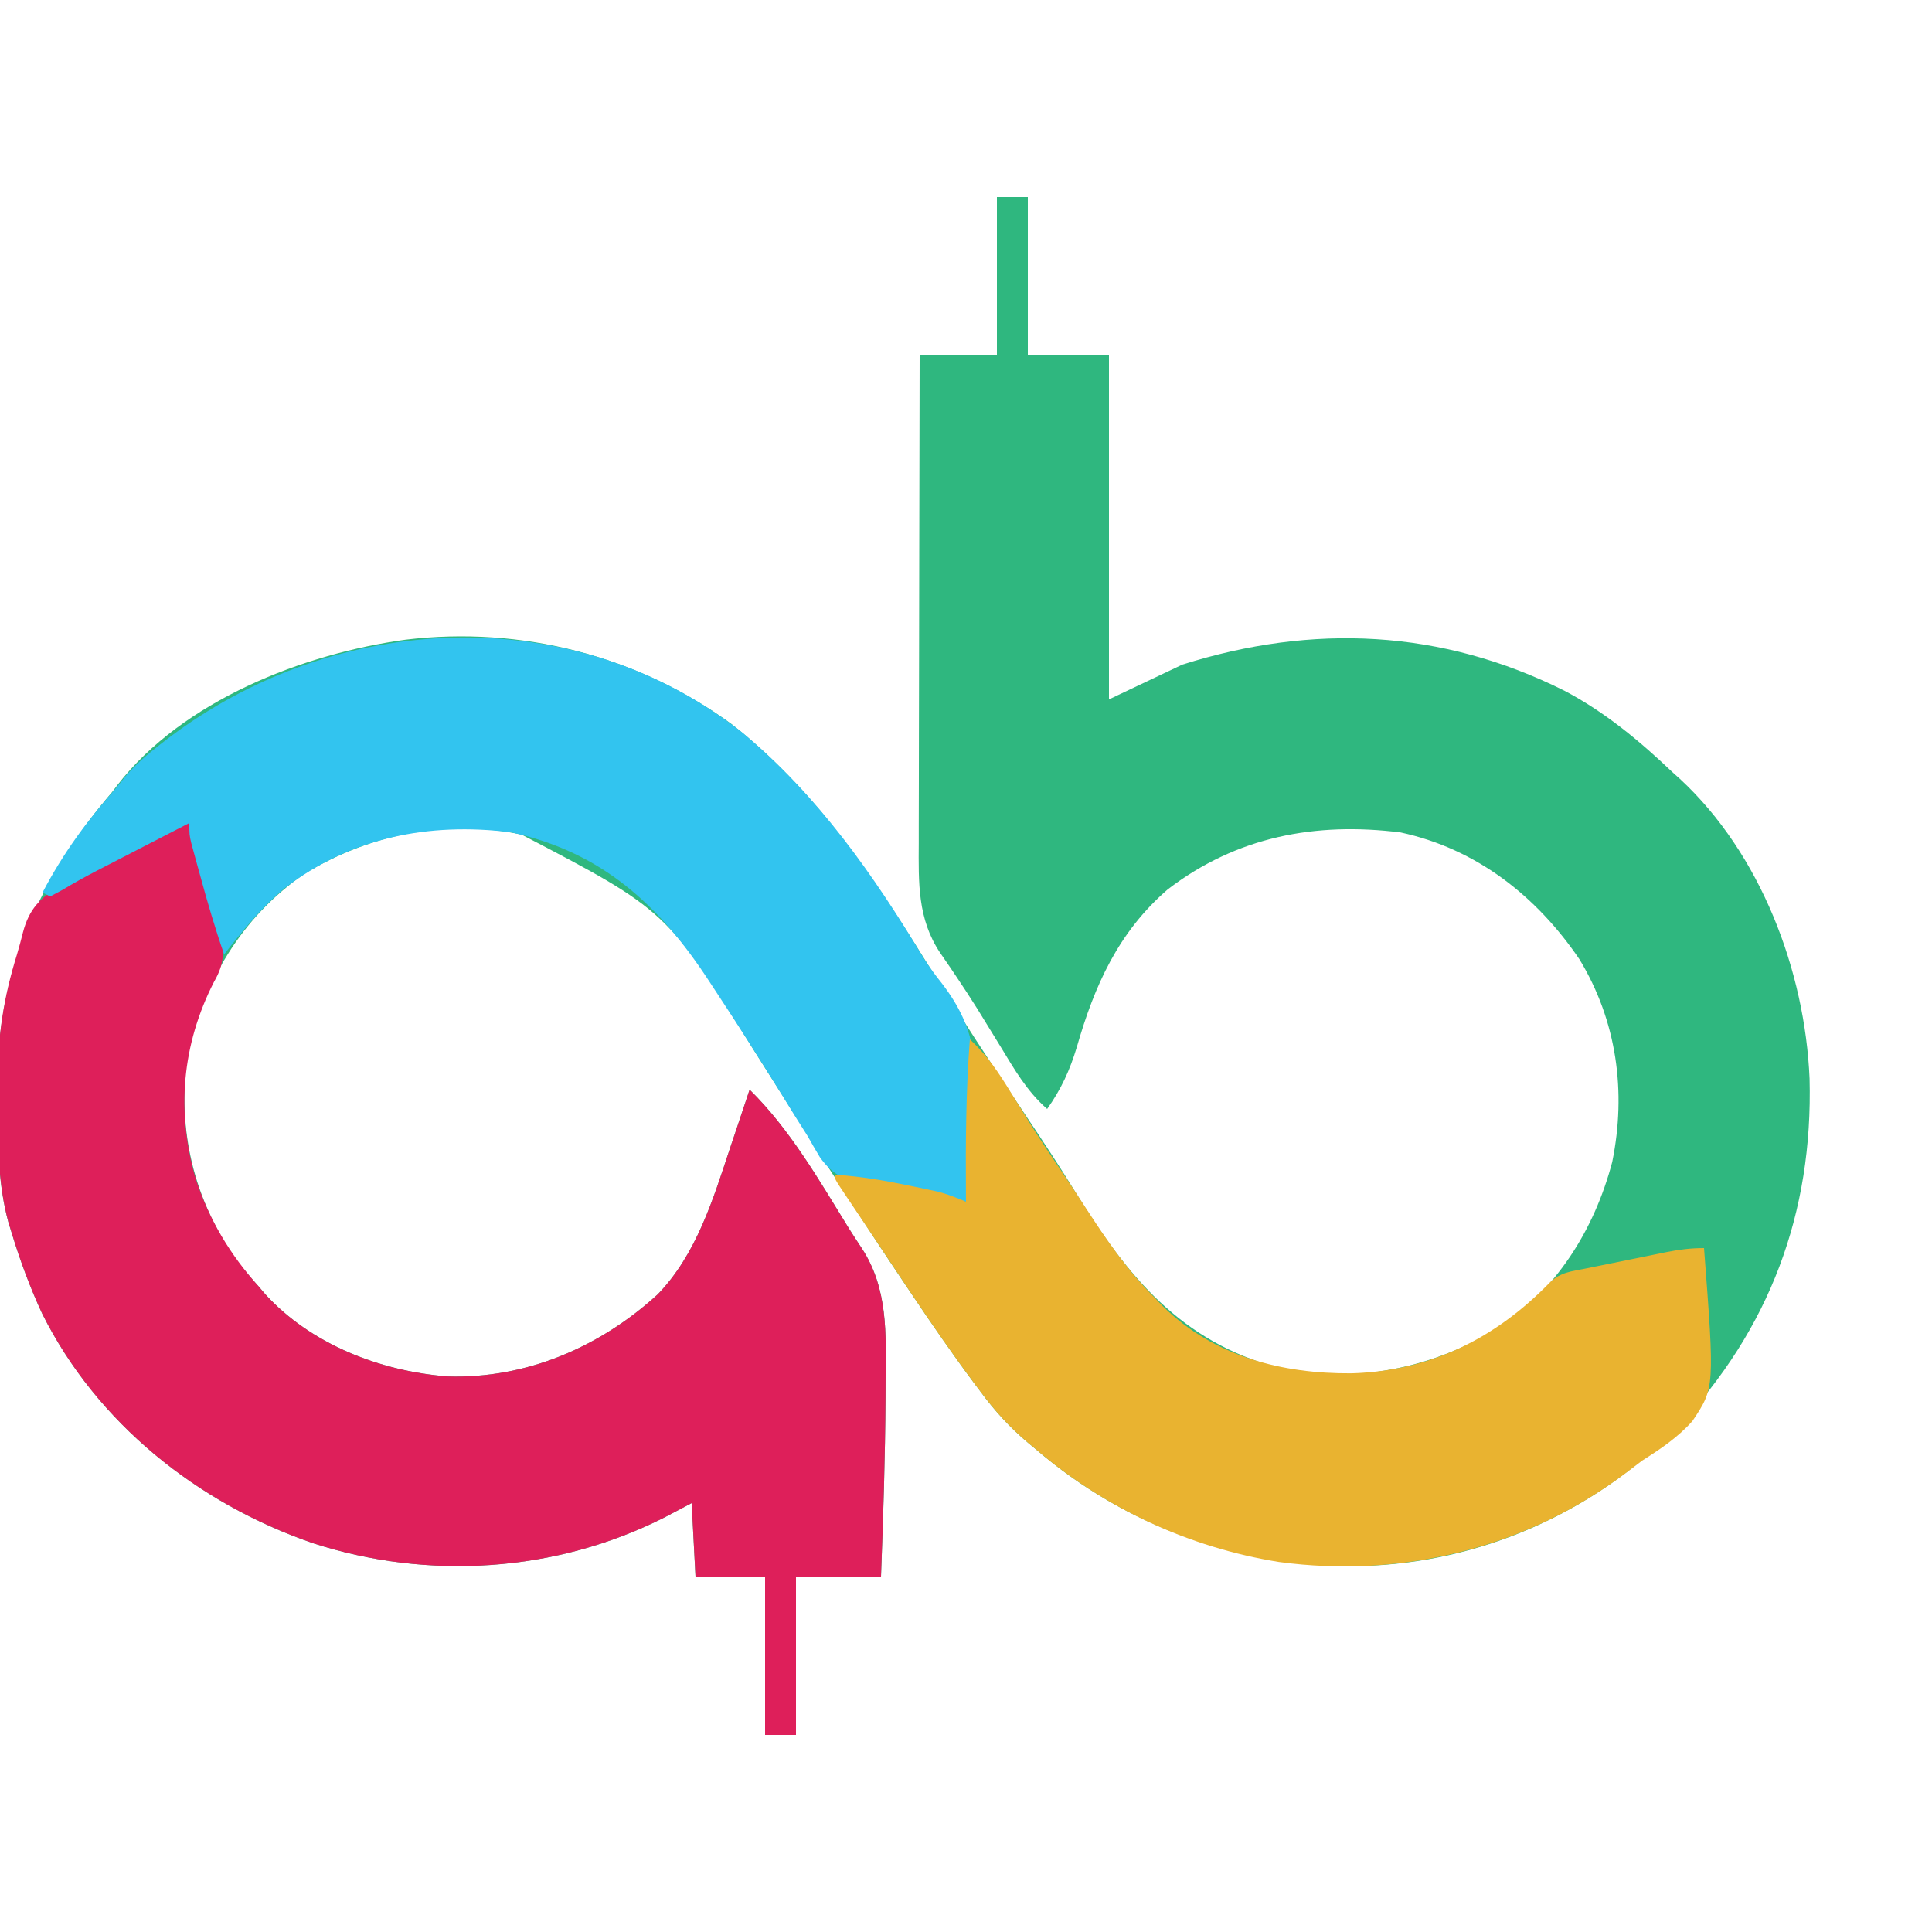
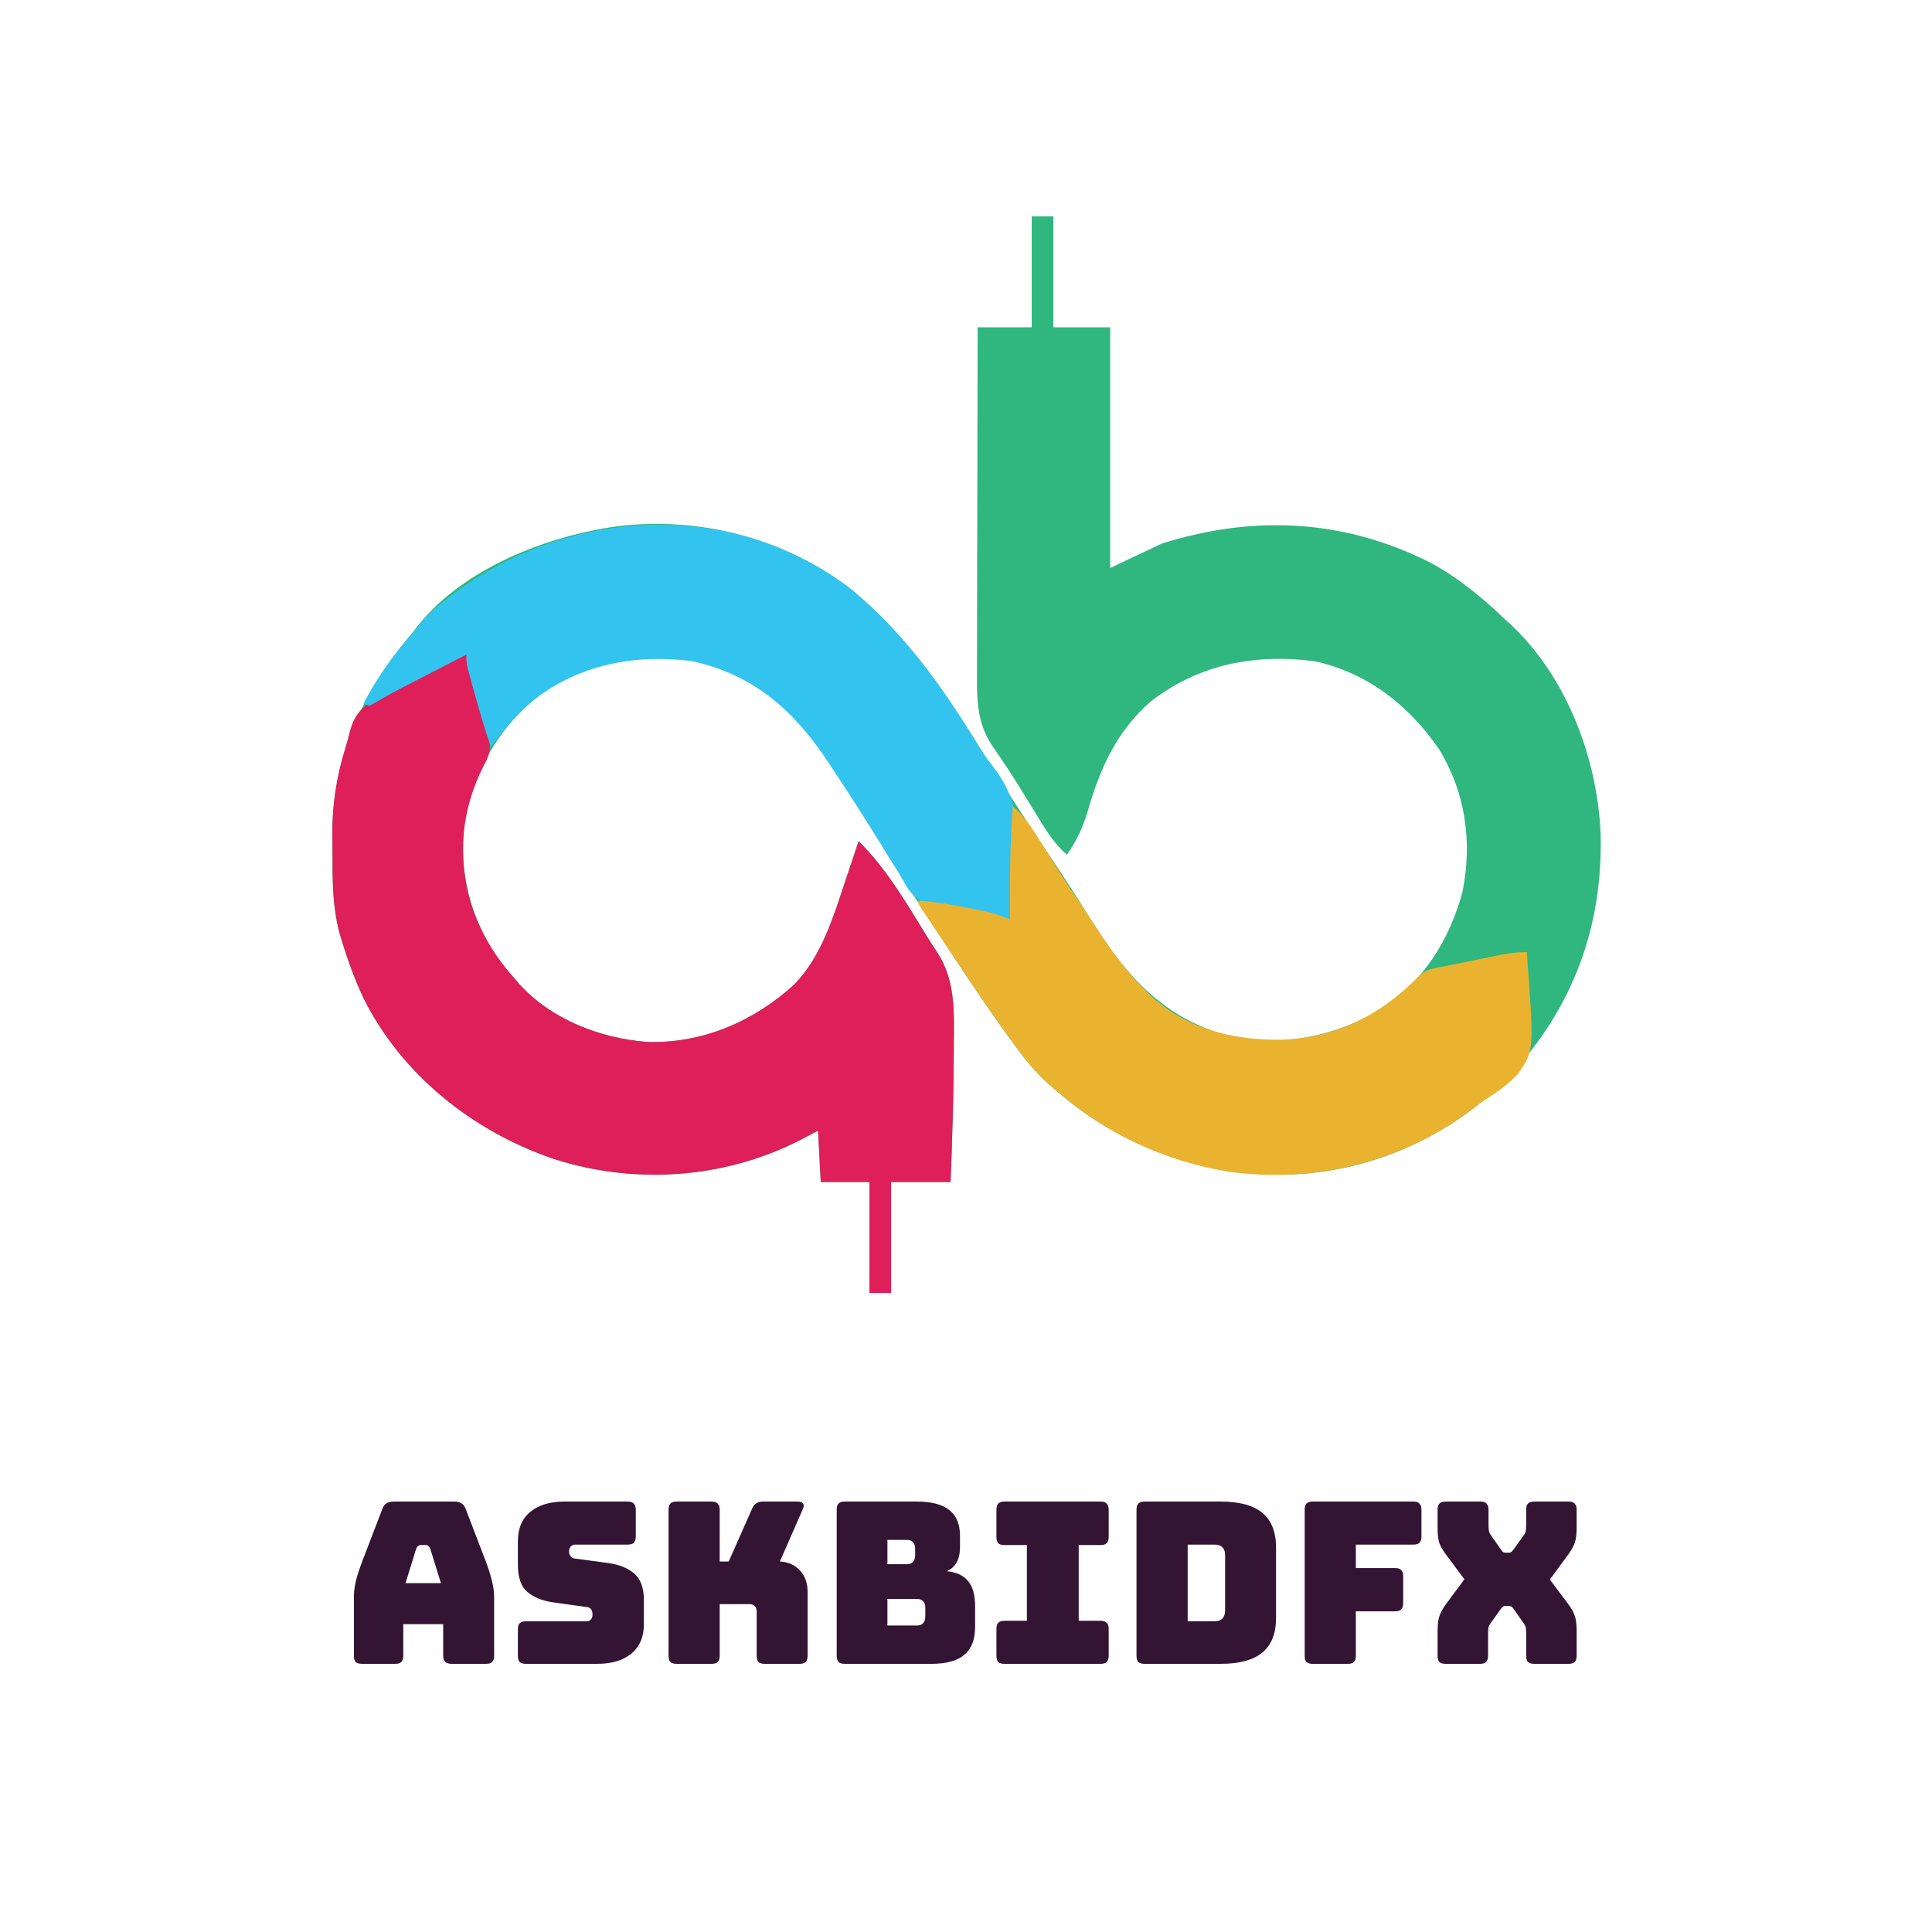
- <svg xmlns="http://www.w3.org/2000/svg" version="1.1" width="500" height="500">
-   <path d="M0 0 C2.64 0 5.28 0 8 0 C8 13.53 8 27.06 8 41 C14.93 41 21.86 41 29 41 C29 70.37 29 99.74 29 130 C35.27 127.03 41.54 124.06 48 121 C81.803 110.337 115.058 111.863 146.887 127.766 C157.386 133.287 166.453 140.84 175 149 C175.588 149.525 176.176 150.049 176.781 150.59 C197.634 169.918 209.121 200.164 210.316 228.145 C211.222 262.899 199.973 293.017 176.122 318.329 C154.609 340.441 125.027 353.543 94.174 354.281 C63.123 354.62 33.67 344.371 10 324 C9.37 323.48 8.74 322.961 8.092 322.426 C3.284 318.382 -0.584 314.106 -4.312 309.062 C-4.866 308.326 -5.419 307.589 -5.99 306.831 C-11.55 299.373 -16.82 291.725 -22 284 C-22.408 283.395 -22.816 282.79 -23.236 282.167 C-33.032 267.637 -42.533 252.91 -51.938 238.125 C-52.517 237.214 -53.097 236.303 -53.694 235.364 C-56.665 230.689 -59.626 226.007 -62.574 221.316 C-85.454 184.592 -85.454 184.592 -123 165 C-142.455 160.848 -162.134 164.864 -179 175 C-195.604 186.365 -205.606 203.421 -209.609 222.977 C-212.024 241.665 -207.82 259.343 -197.016 274.848 C-195.092 277.32 -193.094 279.671 -191 282 C-190.482 282.611 -189.964 283.222 -189.43 283.852 C-177.514 296.965 -159.523 303.874 -142.18 305.219 C-121.82 305.87 -102.701 297.618 -87.801 283.988 C-77.821 273.704 -73.464 259.439 -69.062 246.125 C-68.565 244.647 -68.067 243.169 -67.568 241.691 C-66.368 238.131 -65.181 234.567 -64 231 C-53.49 241.335 -46.005 254.462 -38.292 266.936 C-37.215 268.657 -36.1 270.355 -34.977 272.047 C-28.159 282.49 -28.701 294.107 -28.812 306.188 C-28.819 307.715 -28.826 309.242 -28.832 310.769 C-28.92 326.187 -29.416 341.593 -30 357 C-37.26 357 -44.52 357 -52 357 C-52 370.53 -52 384.06 -52 398 C-54.64 398 -57.28 398 -60 398 C-60 384.47 -60 370.94 -60 357 C-65.94 357 -71.88 357 -78 357 C-78.33 350.73 -78.66 344.46 -79 338 C-81.31 339.217 -83.62 340.434 -86 341.688 C-114.144 355.946 -147.222 358.065 -177.188 348.312 C-206.828 338.057 -232.914 317.341 -247.074 288.991 C-250.228 282.211 -252.83 275.153 -255 268 C-255.28 267.09 -255.559 266.179 -255.847 265.241 C-258.368 255.9 -258.525 246.726 -258.501 237.119 C-258.5 234.4 -258.542 231.683 -258.586 228.965 C-258.781 200.329 -247.463 175.569 -229 154 C-228.302 153.083 -228.302 153.083 -227.59 152.148 C-210.661 130.301 -179.484 118.152 -152.961 114.539 C-123.039 110.982 -93.076 118.647 -68.688 136.375 C-47.347 153.22 -32.817 174.609 -18.568 197.486 C-10.127 211.018 -1.459 224.384 7.426 237.628 C11.894 244.29 16.303 250.975 20.5 257.812 C33.731 279.219 47.569 296.292 73 303 C92.375 307.327 112.214 303.099 129.134 293.202 C144.63 283.22 154.611 267.298 159.246 249.707 C162.937 231.556 160.458 213.242 150.75 197.25 C139.608 180.862 124.096 168.668 104.477 164.438 C82.492 161.671 62.04 165.501 44.188 179.188 C31.393 190.268 25.249 204.086 20.684 219.965 C18.883 225.953 16.624 230.893 13 236 C7.736 231.397 4.483 225.683 0.875 219.75 C-0.453 217.586 -1.782 215.424 -3.113 213.262 C-4.095 211.667 -4.095 211.667 -5.096 210.041 C-6.805 207.312 -8.557 204.627 -10.355 201.957 C-10.859 201.206 -11.362 200.456 -11.88 199.683 C-12.801 198.32 -13.731 196.965 -14.674 195.618 C-20.571 186.833 -20.285 177.416 -20.227 167.127 C-20.226 165.746 -20.227 164.365 -20.228 162.985 C-20.229 159.262 -20.217 155.54 -20.203 151.817 C-20.19 147.918 -20.189 144.018 -20.187 140.118 C-20.181 132.745 -20.164 125.372 -20.144 117.998 C-20.122 109.599 -20.111 101.2 -20.101 92.801 C-20.08 75.534 -20.044 58.267 -20 41 C-13.4 41 -6.8 41 0 41 C0 27.47 0 13.94 0 0 Z " fill="#2FB77F" transform="translate(258,51)" />
-   <path d="M0 0 C1.131 3.957 2.254 7.916 3.375 11.875 C3.692 12.984 4.009 14.092 4.336 15.234 C5.253 18.483 6.137 21.737 7 25 C7.252 25.936 7.505 26.872 7.765 27.836 C9.056 33.206 9.231 36.158 6.375 41.125 C-1.882 57.279 -3.455 74.668 1.676 92.109 C5.101 102.672 10.59 111.757 18 120 C18.518 120.611 19.036 121.222 19.57 121.852 C31.486 134.965 49.477 141.874 66.82 143.219 C87.18 143.87 106.299 135.618 121.199 121.988 C131.179 111.704 135.536 97.439 139.938 84.125 C140.435 82.647 140.933 81.169 141.432 79.691 C142.632 76.131 143.819 72.567 145 69 C155.51 79.335 162.995 92.462 170.708 104.936 C171.785 106.657 172.9 108.355 174.023 110.047 C180.841 120.49 180.299 132.107 180.188 144.188 C180.181 145.715 180.174 147.242 180.168 148.769 C180.08 164.187 179.584 179.593 179 195 C171.74 195 164.48 195 157 195 C157 208.53 157 222.06 157 236 C154.36 236 151.72 236 149 236 C149 222.47 149 208.94 149 195 C143.06 195 137.12 195 131 195 C130.67 188.73 130.34 182.46 130 176 C127.69 177.217 125.38 178.434 123 179.688 C94.856 193.946 61.778 196.065 31.812 186.312 C2.172 176.057 -23.914 155.341 -38.074 126.991 C-41.228 120.211 -43.83 113.153 -46 106 C-46.28 105.09 -46.559 104.179 -46.847 103.241 C-49.368 93.9 -49.525 84.726 -49.501 75.119 C-49.5 72.4 -49.542 69.683 -49.586 66.965 C-49.664 55.329 -48.047 45.073 -44.595 33.967 C-44.034 32.113 -43.551 30.236 -43.074 28.358 C-41.454 22.145 -38.543 19.285 -33.182 16.127 C-30.023 14.413 -26.816 12.82 -23.577 11.262 C-20.904 9.953 -18.284 8.569 -15.664 7.156 C-8.712 3.411 -8.712 3.411 -5.719 1.836 C-5.048 1.481 -4.377 1.125 -3.686 0.759 C-2 0 -2 0 0 0 Z " fill="#DE1F5A" transform="translate(49,213)" />
-   <path d="M0 0 C19.63 16.435 33.887 36.69 46.991 58.549 C48.467 60.811 49.986 62.851 51.663 64.957 C60.804 76.903 60.965 86.325 59.52 100.934 C59.367 102.927 59.221 104.921 59.08 106.916 C58.727 111.742 58.301 116.555 57.832 121.371 C57.18 121.238 56.527 121.104 55.855 120.967 C51.197 120.023 46.553 119.134 41.852 118.434 C39.782 118.08 37.713 117.726 35.645 117.371 C34.083 117.153 34.083 117.153 32.49 116.93 C26.729 115.884 23.476 114.728 20.02 109.867 C18.928 108.052 17.866 106.22 16.832 104.371 C15.727 102.608 14.616 100.849 13.5 99.094 C12.339 97.208 11.179 95.321 10.02 93.434 C4.66 84.8 -0.785 76.229 -6.386 67.75 C-7.144 66.6 -7.9 65.449 -8.652 64.295 C-21.597 44.471 -36.505 30.819 -60.035 25.754 C-81.296 23.156 -101.404 27.103 -118.605 40.309 C-122.92 43.964 -126.63 47.97 -130.168 52.371 C-130.972 53.361 -131.777 54.351 -132.605 55.371 C-133.379 56.361 -133.379 56.361 -134.168 57.371 C-136.5 50.648 -138.489 43.862 -140.355 36.996 C-140.628 36.013 -140.901 35.029 -141.182 34.016 C-141.439 33.073 -141.696 32.131 -141.961 31.16 C-142.193 30.311 -142.425 29.463 -142.665 28.588 C-143.168 26.371 -143.168 26.371 -143.168 23.371 C-147.171 25.432 -151.173 27.495 -155.174 29.56 C-156.532 30.261 -157.891 30.961 -159.25 31.661 C-161.214 32.672 -163.177 33.685 -165.141 34.699 C-165.739 35.007 -166.337 35.314 -166.953 35.631 C-170.025 37.22 -173.021 38.88 -175.982 40.663 C-177.559 41.509 -177.559 41.509 -179.168 42.371 C-179.828 42.041 -180.488 41.711 -181.168 41.371 C-175.877 31.26 -169.739 22.881 -162.168 14.371 C-161.367 13.368 -160.567 12.365 -159.742 11.332 C-156.949 8.119 -154.029 5.583 -150.668 2.996 C-150.055 2.522 -149.442 2.048 -148.81 1.56 C-105.239 -31.609 -43.791 -34.566 0 0 Z " fill="#32C4EF" transform="translate(192.168,189.6289)" />
-   <path d="M0 0 C4.528 4.108 7.516 8.675 10.688 13.875 C11.752 15.591 12.819 17.306 13.887 19.02 C14.413 19.866 14.94 20.712 15.482 21.584 C18.369 26.179 21.4 30.674 24.434 35.172 C26.31 37.955 28.148 40.761 29.973 43.578 C35.43 51.969 40.849 59.928 48 67 C48.657 67.691 49.315 68.382 49.992 69.094 C63.198 82.05 80.733 86.539 98.72 86.418 C119.075 85.864 135.996 77.391 150 63 C152.758 60.242 155.792 60.006 159.492 59.273 C160.235 59.121 160.977 58.968 161.742 58.811 C163.313 58.49 164.885 58.172 166.458 57.858 C168.86 57.378 171.26 56.885 173.66 56.391 C175.187 56.08 176.715 55.77 178.242 55.461 C179.317 55.241 179.317 55.241 180.414 55.016 C183.709 54.362 186.622 54 190 54 C192.759 90.147 192.759 90.147 187 98.766 C183.228 102.997 178.76 105.99 174 109 C172.636 110.013 171.281 111.039 169.938 112.078 C144.172 131.556 111.919 139.562 79.958 135.229 C56.754 131.507 34.806 121.324 17 106 C16.37 105.48 15.74 104.961 15.092 104.426 C10.284 100.382 6.416 96.106 2.688 91.062 C1.857 89.958 1.857 89.958 1.01 88.831 C-4.55 81.373 -9.825 73.728 -15 66 C-15.424 65.369 -15.848 64.737 -16.284 64.086 C-18.363 60.986 -20.434 57.881 -22.496 54.77 C-24.27 52.094 -26.056 49.426 -27.848 46.762 C-28.312 46.07 -28.777 45.377 -29.256 44.664 C-30.153 43.328 -31.052 41.992 -31.953 40.658 C-35 36.112 -35 36.112 -35 35 C-28.262 35.442 -21.787 36.559 -15.188 37.938 C-14.363 38.107 -13.539 38.277 -12.69 38.452 C-11.899 38.621 -11.108 38.791 -10.293 38.965 C-9.587 39.116 -8.881 39.266 -8.153 39.422 C-5.675 40.087 -3.365 41.009 -1 42 C-1.005 41.332 -1.01 40.663 -1.016 39.975 C-1.106 26.608 -1.027 13.331 0 0 Z " fill="#E9B330" transform="translate(251,269)" />
+ <svg xmlns="http://www.w3.org/2000/svg" width="500" height="500" viewBox="0 0 500 500" fill="none">
+   <path d="M107.694 400.85L104.952 409.717H114.111L111.369 400.85C111.213 400.5 111.038 400.247 110.844 400.092C110.688 399.936 110.494 399.858 110.261 399.858H108.802C108.569 399.858 108.355 399.936 108.161 400.092C108.005 400.247 107.85 400.5 107.694 400.85ZM104.369 428.5C104.369 429.239 104.194 429.783 103.844 430.133C103.533 430.445 103.008 430.6 102.269 430.6H93.694C92.955 430.6 92.411 430.445 92.061 430.133C91.75 429.783 91.594 429.239 91.594 428.5V413.1C91.594 411.933 91.769 410.592 92.119 409.075C92.508 407.558 93.091 405.789 93.869 403.767L98.944 390.525C99.177 389.864 99.527 389.378 99.994 389.067C100.5 388.756 101.141 388.6 101.919 388.6H117.611C118.35 388.6 118.952 388.756 119.419 389.067C119.925 389.378 120.294 389.864 120.527 390.525L125.602 403.767C126.38 405.789 126.944 407.558 127.294 409.075C127.683 410.592 127.877 411.933 127.877 413.1V428.5C127.877 429.239 127.702 429.783 127.352 430.133C127.041 430.445 126.516 430.6 125.777 430.6H116.969C116.191 430.6 115.608 430.445 115.219 430.133C114.869 429.783 114.694 429.239 114.694 428.5V420.333H104.369V428.5ZM154.563 430.6H136.13C135.391 430.6 134.846 430.445 134.496 430.133C134.185 429.783 134.03 429.239 134.03 428.5V421.675C134.03 420.936 134.185 420.411 134.496 420.1C134.846 419.75 135.391 419.575 136.13 419.575H151.821C152.327 419.575 152.696 419.42 152.93 419.108C153.202 418.758 153.338 418.35 153.338 417.883C153.338 417.222 153.202 416.736 152.93 416.425C152.696 416.114 152.327 415.939 151.821 415.9L143.071 414.675C140.349 414.286 138.152 413.392 136.48 411.992C134.846 410.592 134.03 408.258 134.03 404.992V398.867C134.03 395.561 135.099 393.033 137.238 391.283C139.377 389.495 142.332 388.6 146.105 388.6H162.438C163.177 388.6 163.702 388.775 164.013 389.125C164.363 389.436 164.538 389.961 164.538 390.7V397.642C164.538 398.381 164.363 398.925 164.013 399.275C163.702 399.586 163.177 399.742 162.438 399.742H148.846C148.341 399.742 147.952 399.917 147.68 400.267C147.407 400.578 147.271 400.986 147.271 401.492C147.271 401.997 147.407 402.425 147.68 402.775C147.952 403.125 148.341 403.32 148.846 403.358L157.538 404.525C160.26 404.914 162.457 405.808 164.13 407.208C165.802 408.608 166.638 410.942 166.638 414.208V420.333C166.638 423.639 165.549 426.186 163.371 427.975C161.232 429.725 158.296 430.6 154.563 430.6ZM184.161 430.6H175.119C174.38 430.6 173.836 430.445 173.486 430.133C173.175 429.783 173.019 429.239 173.019 428.5V390.7C173.019 389.961 173.175 389.436 173.486 389.125C173.836 388.775 174.38 388.6 175.119 388.6H184.161C184.9 388.6 185.425 388.775 185.736 389.125C186.086 389.436 186.261 389.961 186.261 390.7V404.117H188.594L194.602 390.525C194.875 389.825 195.244 389.339 195.711 389.067C196.177 388.756 196.78 388.6 197.519 388.6H206.502C207.164 388.6 207.611 388.775 207.844 389.125C208.077 389.436 208.058 389.903 207.786 390.525L201.836 404.117C204.014 404.233 205.744 405.011 207.027 406.45C208.35 407.85 209.011 409.717 209.011 412.05V428.5C209.011 429.239 208.836 429.783 208.486 430.133C208.175 430.445 207.65 430.6 206.911 430.6H197.927C197.189 430.6 196.644 430.445 196.294 430.133C195.983 429.783 195.827 429.239 195.827 428.5V417.125C195.827 416.503 195.672 416.017 195.361 415.667C195.05 415.317 194.583 415.142 193.961 415.142H186.261V428.5C186.261 429.239 186.086 429.783 185.736 430.133C185.425 430.445 184.9 430.6 184.161 430.6ZM241.041 430.6H218.641C217.902 430.6 217.358 430.445 217.008 430.133C216.697 429.783 216.541 429.239 216.541 428.5V390.7C216.541 389.961 216.697 389.436 217.008 389.125C217.358 388.775 217.902 388.6 218.641 388.6H237.25C241.061 388.6 243.88 389.339 245.708 390.817C247.536 392.256 248.45 394.492 248.45 397.525V400.325C248.45 401.958 248.158 403.3 247.575 404.35C247.03 405.361 246.175 406.12 245.008 406.625C247.497 406.858 249.344 407.714 250.55 409.192C251.755 410.67 252.358 412.828 252.358 415.667V421.033C252.358 424.3 251.425 426.711 249.558 428.267C247.73 429.822 244.891 430.6 241.041 430.6ZM229.666 398.517V404.817H234.625C235.363 404.817 235.908 404.622 236.258 404.233C236.647 403.845 236.841 403.261 236.841 402.483V400.85C236.841 400.072 236.647 399.489 236.258 399.1C235.908 398.711 235.363 398.517 234.625 398.517H229.666ZM229.666 413.8V420.683H237.25C237.988 420.683 238.533 420.489 238.883 420.1C239.272 419.711 239.466 419.128 239.466 418.35V416.075C239.466 415.297 239.272 414.733 238.883 414.383C238.533 413.995 237.988 413.8 237.25 413.8H229.666ZM259.977 430.6C259.238 430.6 258.693 430.445 258.343 430.133C258.032 429.783 257.877 429.239 257.877 428.5V421.558C257.877 420.82 258.032 420.295 258.343 419.983C258.693 419.633 259.238 419.458 259.977 419.458H265.752V399.858H259.977C259.238 399.858 258.693 399.703 258.343 399.392C258.032 399.042 257.877 398.497 257.877 397.758V390.7C257.877 389.961 258.032 389.436 258.343 389.125C258.693 388.775 259.238 388.6 259.977 388.6H284.827C285.566 388.6 286.091 388.775 286.402 389.125C286.752 389.436 286.927 389.961 286.927 390.7V397.758C286.927 398.497 286.752 399.042 286.402 399.392C286.091 399.703 285.566 399.858 284.827 399.858H279.168V419.458H284.827C285.566 419.458 286.091 419.633 286.402 419.983C286.752 420.295 286.927 420.82 286.927 421.558V428.5C286.927 429.239 286.752 429.783 286.402 430.133C286.091 430.445 285.566 430.6 284.827 430.6H259.977ZM315.887 430.6H296.229C295.49 430.6 294.946 430.445 294.596 430.133C294.285 429.783 294.129 429.239 294.129 428.5V390.7C294.129 389.961 294.285 389.436 294.596 389.125C294.946 388.775 295.49 388.6 296.229 388.6H315.887C320.749 388.6 324.346 389.572 326.679 391.517C329.051 393.461 330.237 396.456 330.237 400.5V418.7C330.237 422.745 329.051 425.739 326.679 427.683C324.346 429.628 320.749 430.6 315.887 430.6ZM307.371 399.742V419.575H314.312C315.246 419.575 315.926 419.342 316.354 418.875C316.821 418.408 317.054 417.689 317.054 416.717V402.542C317.054 401.57 316.821 400.87 316.354 400.442C315.926 399.975 315.246 399.742 314.312 399.742H307.371ZM348.793 430.6H339.751C339.012 430.6 338.468 430.445 338.118 430.133C337.807 429.783 337.651 429.239 337.651 428.5V390.7C337.651 389.961 337.807 389.436 338.118 389.125C338.468 388.775 339.012 388.6 339.751 388.6H365.768C366.507 388.6 367.032 388.775 367.343 389.125C367.693 389.436 367.868 389.961 367.868 390.7V397.642C367.868 398.381 367.693 398.925 367.343 399.275C367.032 399.586 366.507 399.742 365.768 399.742H350.893V405.808H361.043C361.782 405.808 362.307 405.983 362.618 406.333C362.968 406.645 363.143 407.17 363.143 407.908V414.908C363.143 415.647 362.968 416.192 362.618 416.542C362.307 416.853 361.782 417.008 361.043 417.008H350.893V428.5C350.893 429.239 350.718 429.783 350.368 430.133C350.057 430.445 349.532 430.6 348.793 430.6ZM385.113 428.5C385.113 429.239 384.938 429.783 384.588 430.133C384.277 430.445 383.752 430.6 383.013 430.6H374.147C373.408 430.6 372.863 430.445 372.513 430.133C372.202 429.783 372.047 429.239 372.047 428.5V422.258C372.047 420.47 372.202 419.128 372.513 418.233C372.824 417.339 373.408 416.289 374.263 415.083L378.988 408.725L374.263 402.367C373.369 401.161 372.766 400.111 372.455 399.217C372.183 398.322 372.047 396.981 372.047 395.192V390.7C372.047 389.961 372.202 389.436 372.513 389.125C372.863 388.775 373.408 388.6 374.147 388.6H383.13C383.869 388.6 384.394 388.775 384.705 389.125C385.055 389.436 385.23 389.961 385.23 390.7V394.725C385.23 395.114 385.249 395.522 385.288 395.95C385.327 396.378 385.483 396.786 385.755 397.175L388.322 400.85C388.516 401.161 388.71 401.414 388.905 401.608C389.138 401.764 389.41 401.842 389.722 401.842H390.422C390.733 401.842 390.985 401.764 391.18 401.608C391.374 401.414 391.588 401.161 391.822 400.85L394.447 397.175C394.719 396.786 394.874 396.378 394.913 395.95C394.952 395.522 394.972 395.114 394.972 394.725V390.7C394.972 389.961 395.127 389.436 395.438 389.125C395.788 388.775 396.333 388.6 397.072 388.6H405.938C406.677 388.6 407.202 388.775 407.513 389.125C407.863 389.436 408.038 389.961 408.038 390.7V395.192C408.038 396.981 407.883 398.322 407.572 399.217C407.26 400.111 406.677 401.161 405.822 402.367L401.097 408.783L405.822 415.083C406.716 416.289 407.299 417.339 407.572 418.233C407.883 419.128 408.038 420.47 408.038 422.258V428.5C408.038 429.239 407.863 429.783 407.513 430.133C407.202 430.445 406.677 430.6 405.938 430.6H397.072C396.333 430.6 395.788 430.445 395.438 430.133C395.127 429.783 394.972 429.239 394.972 428.5V422.725C394.972 422.336 394.952 421.928 394.913 421.5C394.874 421.072 394.719 420.664 394.447 420.275L391.88 416.6C391.647 416.25 391.433 415.997 391.238 415.842C391.044 415.686 390.791 415.608 390.48 415.608H389.663C389.352 415.608 389.099 415.686 388.905 415.842C388.71 415.997 388.497 416.25 388.263 416.6L385.638 420.275C385.366 420.664 385.21 421.072 385.172 421.5C385.133 421.928 385.113 422.336 385.113 422.725V428.5Z" fill="#331533" />
+   <path d="M267.012 56C268.86 56 270.708 56 272.612 56C272.612 65.471 272.612 74.942 272.612 84.7C277.463 84.7 282.314 84.7 287.312 84.7C287.312 105.259 287.312 125.818 287.312 147C291.701 144.921 296.09 142.842 300.612 140.7C324.274 133.236 347.553 134.304 369.833 145.436C377.182 149.301 383.529 154.588 389.512 160.3C389.923 160.667 390.335 161.035 390.759 161.413C405.356 174.943 413.397 196.115 414.234 215.701C414.868 240.029 406.993 261.112 390.298 278.83C375.238 294.309 354.531 303.48 332.934 303.997C311.198 304.234 290.581 297.059 274.012 282.8C273.571 282.436 273.13 282.073 272.676 281.698C269.311 278.867 266.603 275.874 263.993 272.344C263.606 271.828 263.218 271.313 262.819 270.781C258.927 265.561 255.238 260.208 251.612 254.8C251.327 254.377 251.041 253.953 250.747 253.517C243.89 243.346 237.239 233.037 230.656 222.688C230.25 222.05 229.844 221.412 229.426 220.755C227.346 217.482 225.274 205.209 223.21 201.925C207.194 176.218 207.194 176.218 180.912 162.504C167.294 159.598 153.518 171.405 141.712 178.5C130.089 186.456 123.088 198.395 120.285 212.084C118.595 225.166 121.538 237.54 129.101 248.393C130.448 250.124 131.847 251.77 133.312 253.4C133.675 253.828 134.038 254.255 134.411 254.696C142.753 263.876 155.346 268.711 167.486 269.653C181.738 270.109 195.121 264.333 205.551 254.792C212.537 247.593 215.588 237.607 218.668 228.287C219.016 227.253 219.365 226.218 219.714 225.184C220.554 222.692 221.386 220.197 222.212 217.7C229.569 224.934 234.809 234.123 240.208 242.855C240.962 244.06 241.742 245.249 242.528 246.433C247.301 253.743 246.921 261.875 246.843 270.331C246.838 271.4 246.834 272.469 246.83 273.538C246.768 284.331 246.421 295.115 246.012 305.9C240.93 305.9 235.848 305.9 230.612 305.9C230.612 315.371 230.612 324.842 230.612 334.6C228.764 334.6 226.916 334.6 225.012 334.6C225.012 325.129 225.012 315.658 225.012 305.9C220.854 305.9 216.696 305.9 212.412 305.9C212.181 301.511 211.95 297.122 211.712 292.6C210.095 293.452 208.478 294.304 206.812 295.181C187.111 305.162 163.957 306.646 142.981 299.819C122.232 292.64 103.972 278.139 94.06 258.294C91.853 253.548 90.031 248.607 88.512 243.6C88.316 242.963 88.121 242.325 87.919 241.669C86.155 235.13 86.044 228.708 86.061 221.983C86.062 220.08 86.033 218.178 86.002 216.275C85.865 196.23 93.788 178.899 106.712 163.8C107.201 163.158 107.201 163.158 107.699 162.504C119.549 147.211 141.373 138.707 159.939 136.177C180.885 133.688 201.859 139.053 218.931 151.463C233.869 163.254 244.04 178.226 254.014 194.24C259.923 203.712 265.991 213.069 272.21 222.339C275.338 227.003 278.424 231.682 281.362 236.469C290.624 251.453 300.31 263.404 318.112 268.1C331.674 271.129 345.562 268.169 357.406 261.242C368.253 254.254 375.24 243.108 378.484 230.795C381.068 218.089 379.333 205.27 372.537 194.075C364.738 182.604 353.88 174.068 340.146 171.106C324.756 169.17 310.44 171.851 297.943 181.431C288.987 189.187 284.686 198.86 281.491 209.975C280.23 214.167 278.649 217.625 276.112 221.2C272.427 217.978 270.15 213.978 267.625 209.825C266.695 208.31 265.764 206.796 264.833 205.283C264.146 204.167 264.146 204.167 263.445 203.028C262.249 201.119 261.022 199.239 259.763 197.37C259.411 196.845 259.059 196.319 258.696 195.778C258.052 194.824 257.4 193.875 256.74 192.933C252.612 186.783 252.813 180.191 252.853 172.989C252.853 172.022 252.853 171.056 252.852 170.089C252.852 167.484 252.86 164.878 252.87 162.272C252.879 159.542 252.88 156.813 252.881 154.083C252.886 148.921 252.897 143.76 252.911 138.599C252.927 132.719 252.935 126.84 252.942 120.961C252.956 108.874 252.981 96.787 253.012 84.7C257.632 84.7 262.252 84.7 267.012 84.7C267.012 75.229 267.012 65.758 267.012 56Z" fill="#2FB77F" />
+   <path d="M120.712 169.4C121.504 172.17 122.29 174.941 123.075 177.713C123.297 178.489 123.518 179.265 123.747 180.064C124.389 182.338 125.008 184.616 125.612 186.9C125.789 187.555 125.966 188.211 126.148 188.886C127.051 192.644 127.173 194.711 125.175 198.188C119.395 209.495 118.294 221.668 121.885 233.877C124.283 241.271 128.125 247.63 133.312 253.4C133.675 253.828 134.038 254.256 134.411 254.696C142.753 263.876 155.346 268.712 167.486 269.653C181.738 270.109 195.121 264.333 205.551 254.792C212.537 247.593 215.588 237.607 218.668 228.288C219.016 227.253 219.365 226.218 219.714 225.184C220.554 222.692 221.386 220.197 222.212 217.7C229.569 224.934 234.809 234.123 240.208 242.855C240.962 244.06 241.742 245.249 242.528 246.433C247.301 253.743 246.921 261.875 246.843 270.331C246.838 271.4 246.834 272.469 246.83 273.538C246.768 284.331 246.421 295.115 246.012 305.9C240.93 305.9 235.848 305.9 230.612 305.9C230.612 315.371 230.612 324.842 230.612 334.6C228.764 334.6 226.916 334.6 225.012 334.6C225.012 325.129 225.012 315.658 225.012 305.9C220.854 305.9 216.696 305.9 212.412 305.9C212.181 301.511 211.95 297.122 211.712 292.6C210.095 293.452 208.478 294.304 206.812 295.181C187.111 305.162 163.957 306.646 142.981 299.819C122.232 292.64 103.972 278.139 94.06 258.294C91.853 253.548 90.031 248.607 88.512 243.6C88.316 242.963 88.121 242.326 87.919 241.669C86.155 235.13 86.044 228.708 86.061 221.983C86.062 220.08 86.033 218.179 86.002 216.276C85.948 208.13 87.079 200.951 89.496 193.177C89.888 191.879 90.226 190.565 90.56 189.251C91.694 184.902 93.732 182.9 97.484 180.689C99.696 179.489 101.941 178.374 104.208 177.283C106.079 176.367 107.913 175.398 109.747 174.41C114.614 171.788 114.614 171.788 116.709 170.685C117.179 170.437 117.648 170.188 118.132 169.932C119.312 169.4 119.312 169.4 120.712 169.4Z" fill="#DE1F5A" />
+   <path d="M220.93 153.04C234.671 164.545 244.651 178.723 253.824 194.025C254.856 195.608 255.919 197.036 257.094 198.51C263.492 206.872 263.605 213.468 262.593 223.694C262.487 225.089 262.384 226.485 262.286 227.881C262.039 231.259 261.74 234.629 261.412 238C260.955 237.907 260.498 237.813 260.028 237.717C256.768 237.056 253.517 236.434 250.226 235.944C248.777 235.696 247.329 235.448 245.881 235.2C244.788 235.047 244.788 235.047 243.673 234.891C239.64 234.159 237.362 233.35 234.943 229.947C234.179 228.677 233.436 227.394 232.712 226.1C231.938 224.866 231.161 223.635 230.38 222.406C229.567 221.086 228.755 219.765 227.943 218.444C224.191 212.4 220.38 206.401 216.459 200.466C215.928 199.661 215.4 198.854 214.873 198.046C205.811 184.17 195.376 174.613 178.905 171.068C164.023 169.249 149.947 172.012 137.906 181.256C134.886 183.815 132.289 186.619 129.812 189.7C129.249 190.393 128.686 191.086 128.106 191.8C127.564 192.493 127.564 192.493 127.012 193.2C125.38 188.494 123.987 183.743 122.681 178.937C122.49 178.249 122.299 177.56 122.102 176.851C121.922 176.192 121.742 175.532 121.557 174.852C121.394 174.258 121.232 173.664 121.064 173.052C120.712 171.5 120.712 171.5 120.712 169.4C117.91 170.843 115.109 172.287 112.308 173.732C111.357 174.223 110.406 174.713 109.455 175.203C108.08 175.911 106.705 176.62 105.331 177.33C104.912 177.545 104.494 177.76 104.062 177.982C101.912 179.094 99.815 180.256 97.742 181.504C96.638 182.096 96.638 182.096 95.512 182.7C95.05 182.469 94.588 182.238 94.112 182C97.815 174.922 102.112 169.057 107.412 163.1C107.972 162.398 108.533 161.696 109.11 160.973C111.066 158.723 113.109 156.948 115.462 155.137C115.891 154.806 116.32 154.474 116.762 154.132C147.262 130.914 190.276 128.844 220.93 153.04Z" fill="#32C4EF" />
+   <path d="M262.112 208.6C265.282 211.475 267.373 214.673 269.593 218.313C270.339 219.514 271.085 220.714 271.833 221.914C272.201 222.506 272.57 223.099 272.949 223.709C274.97 226.925 277.092 230.072 279.215 233.22C280.529 235.169 281.816 237.133 283.093 239.105C286.913 244.978 290.706 250.55 295.712 255.5C296.172 255.984 296.632 256.467 297.106 256.966C306.35 266.035 318.625 269.177 331.216 269.093C345.465 268.705 357.309 262.774 367.112 252.7C369.042 250.77 371.166 250.605 373.756 250.092C374.276 249.985 374.796 249.878 375.331 249.768C376.431 249.543 377.531 249.321 378.632 249.101C380.314 248.765 381.994 248.42 383.674 248.074C384.743 247.856 385.812 247.639 386.881 247.423C387.634 247.269 387.634 247.269 388.402 247.111C390.708 246.654 392.747 246.4 395.112 246.4C397.043 271.703 397.043 271.703 393.012 277.736C390.372 280.698 387.244 282.793 383.912 284.9C382.957 285.609 382.009 286.327 381.068 287.055C363.032 300.689 340.455 306.294 318.083 303.261C301.84 300.655 286.476 293.527 274.012 282.8C273.571 282.436 273.13 282.073 272.676 281.698C269.311 278.867 266.603 275.874 263.993 272.344C263.412 271.57 263.412 271.57 262.819 270.781C258.927 265.561 255.235 260.21 251.612 254.8C251.315 254.358 251.019 253.916 250.713 253.461C249.258 251.29 247.808 249.117 246.365 246.939C245.123 245.066 243.873 243.198 242.619 241.333C242.293 240.849 241.968 240.364 241.633 239.865C241.005 238.929 240.375 237.995 239.745 237.061C237.612 233.879 237.612 233.879 237.612 233.1C242.329 233.409 246.861 234.192 251.481 235.156C252.058 235.275 252.634 235.394 253.229 235.517C253.783 235.635 254.336 235.753 254.907 235.875C255.401 235.981 255.895 236.087 256.405 236.195C258.14 236.661 259.757 237.306 261.412 238C261.408 237.532 261.405 237.064 261.401 236.582C261.337 227.226 261.393 217.932 262.112 208.6Z" fill="#E9B330" />
</svg>
